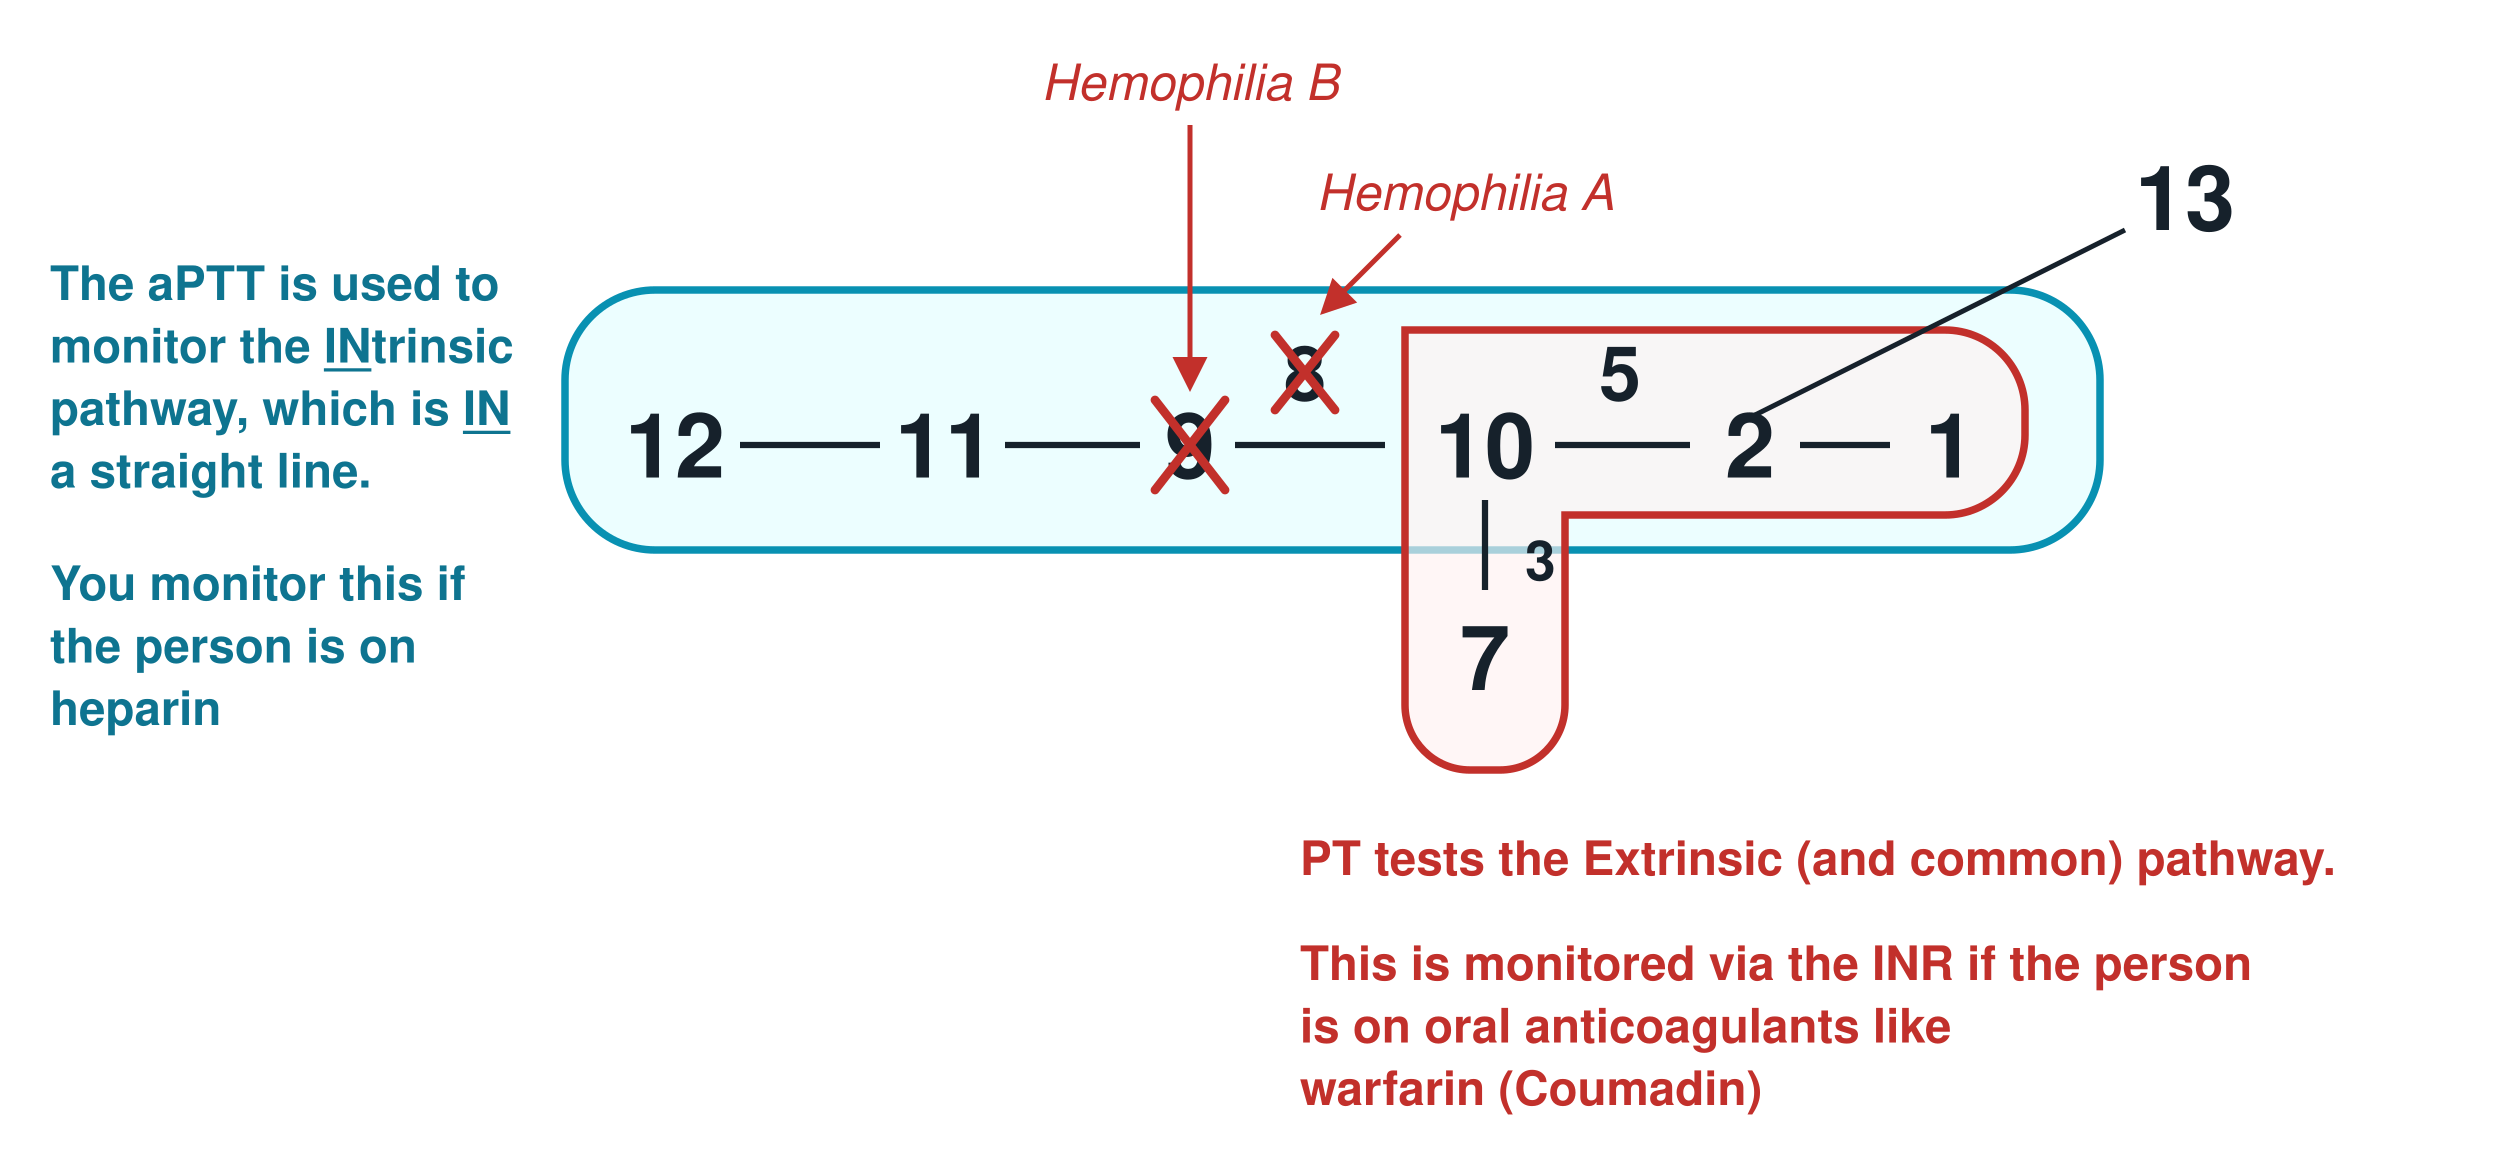
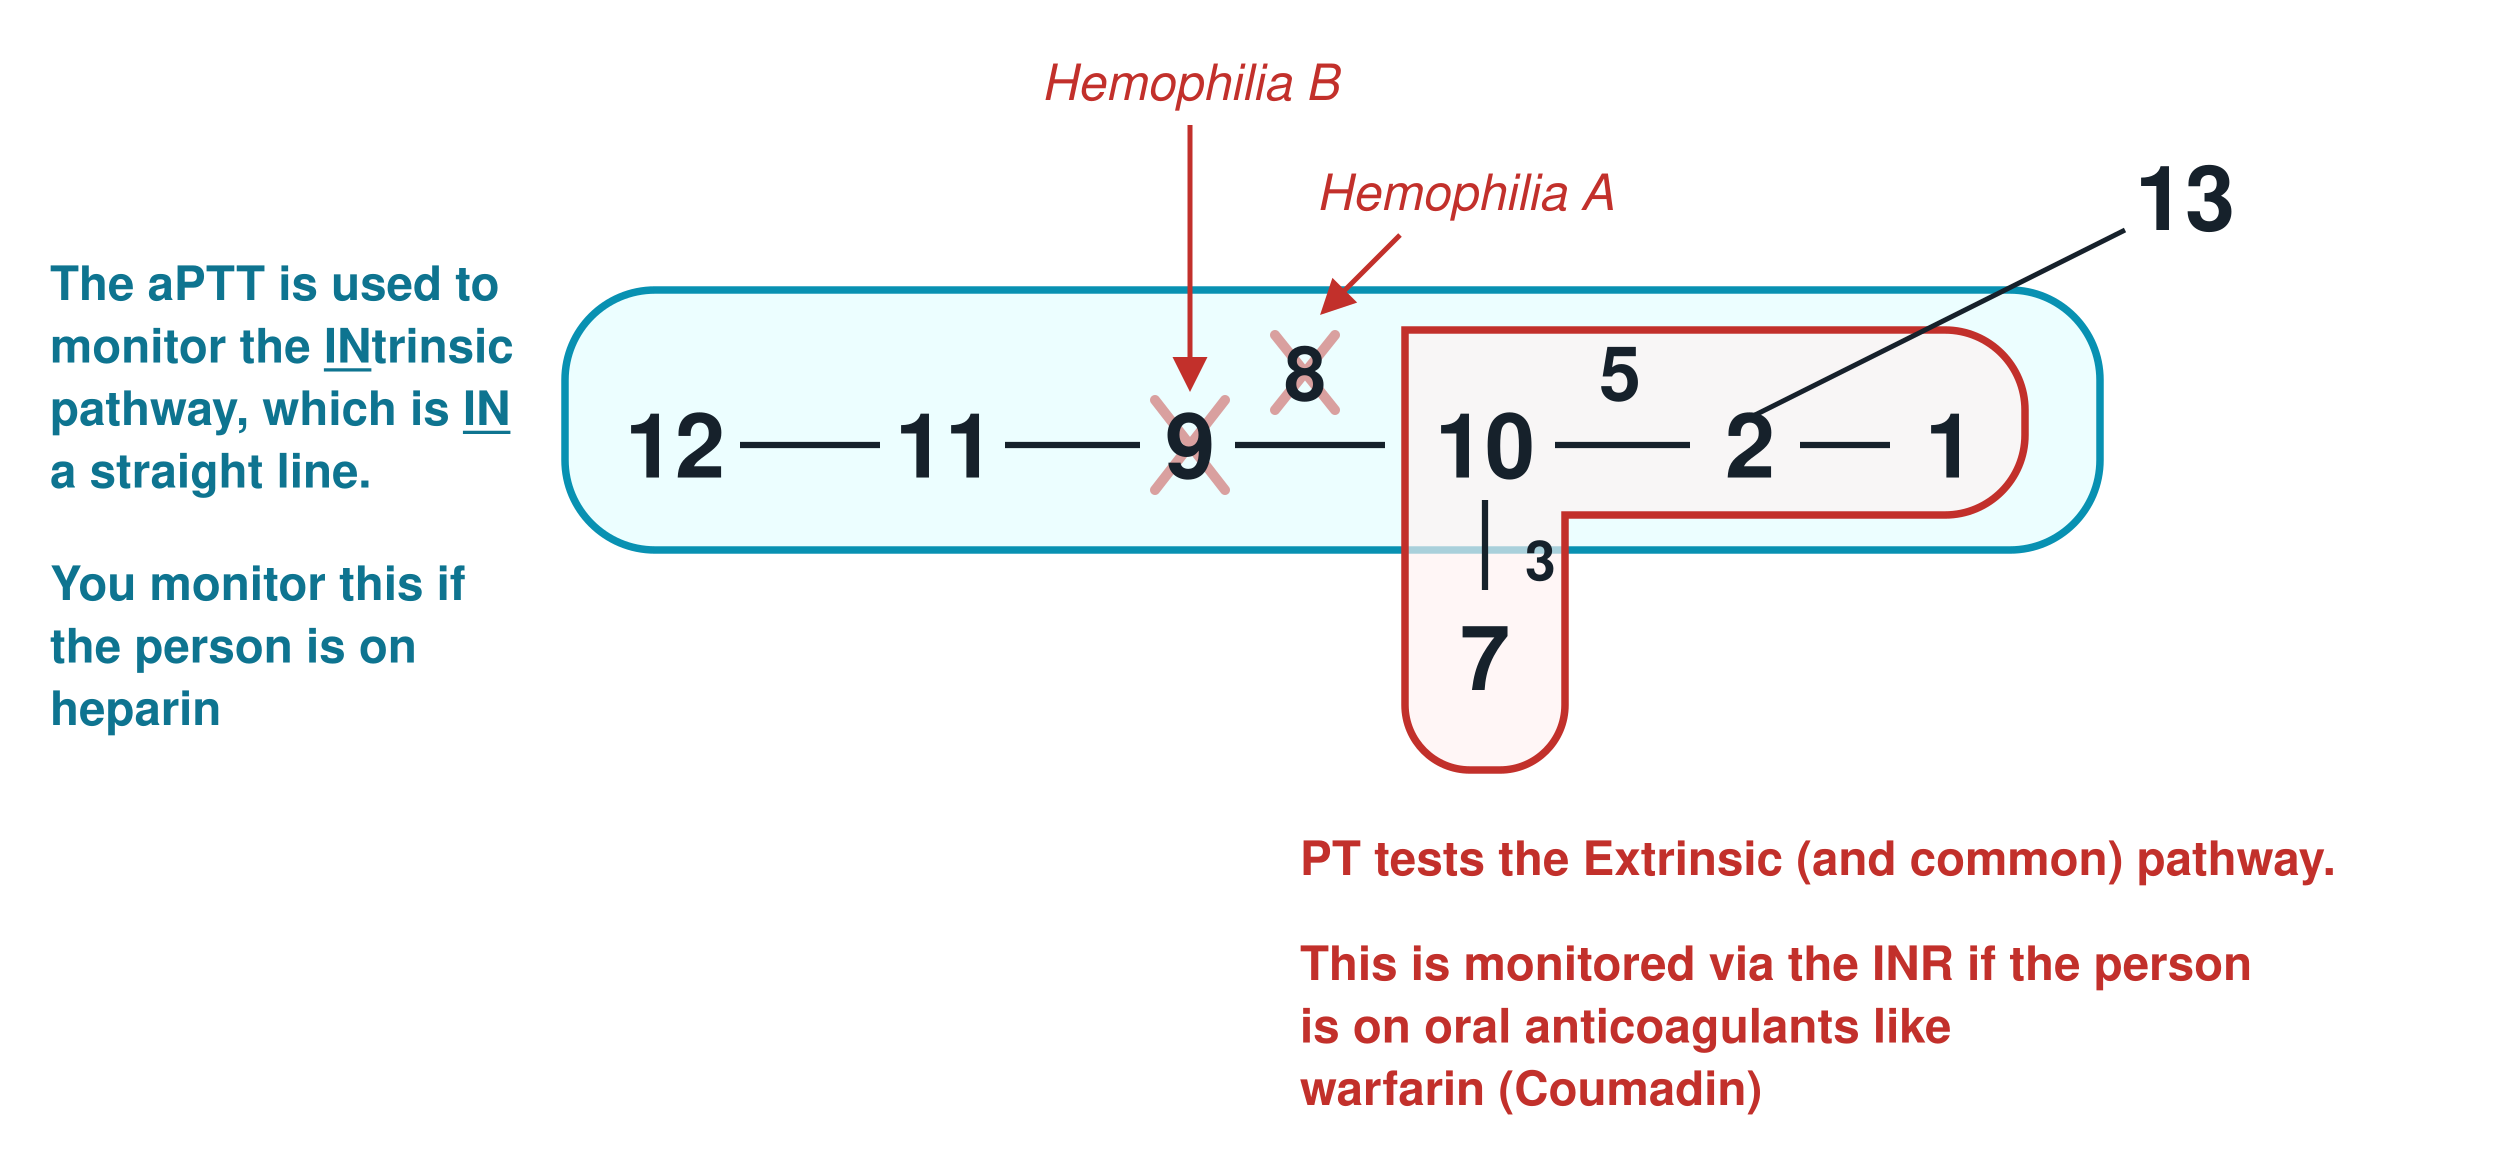
<svg xmlns="http://www.w3.org/2000/svg" width="1000" height="470" viewBox="0 0 1000 470" font-family="Helvetica, Arial, sans-serif" role="img" aria-label="Coagulation cascade written backwards: 12, 11, 9, 10, 2, 1 in a straight line is the intrinsic pathway, monitored by the aPTT (heparin). Factor 8 helps between 9 and 10, factor 5 helps between 10 and 2, factor 3 helps 7, which sits below 10. 10, 5, 2, 1 and 7 are the extrinsic and common pathway, tested by the PT and monitored with the INR (warfarin). Lack of 9 is hemophilia B, lack of 8 is hemophilia A. 13 stands apart.">
  <defs>
    <marker id="ar" viewBox="0 0 10 10" refX="8" refY="5" markerWidth="7" markerHeight="7" orient="auto">
      <path d="M0 0 L10 5 L0 10 Z" fill="#C2302B" />
    </marker>
  </defs>
  <rect width="1000" height="470" fill="#fff" />
  <rect x="226" y="116" width="614" height="104" rx="36" fill="#ECFEFF" stroke="#0891B2" stroke-width="3" />
  <path d="M562 132 H778 a32 32 0 0 1 32 32 v10 a32 32 0 0 1 -32 32 H626 V282 a26 26 0 0 1 -26 26 h-12 a26 26 0 0 1 -26 -26 Z" fill="#FFF1F1" fill-opacity="0.65" stroke="#C2302B" stroke-width="3" />
  <g stroke="#16212B" stroke-width="2.5">
    <path d="M296 178 H352 M402 178 H456 M494 178 H554 M622 178 H676 M720 178 H756" />
    <path d="M594 200 V236" />
    <path d="M850 92 L702 166" stroke-width="2" />
+   </g>
+   <g stroke="#C2302B" stroke-width="4" stroke-linecap="round" stroke-opacity="0.45">
+     <path d="M462 160 L490 196 M490 160 L462 196" />
+     <path d="M510 134 L534 164 M534 134 L510 164" />
  </g>
  <g font-size="36" font-weight="700" fill="#16212B" text-anchor="middle">
    <text x="270" y="191">12</text>
    <text x="378" y="191">11</text>
    <text x="476" y="191">9</text>
    <text x="594" y="191">10</text>
    <text x="700" y="191">2</text>
    <text x="780" y="191">1</text>
    <text x="594" y="276">7</text>
    <text x="874" y="92">13</text>
  </g>
  <g font-size="30" font-weight="700" fill="#16212B" text-anchor="middle">
    <text x="522" y="160">8</text>
    <text x="648" y="160">5</text>
  </g>
  <text x="610" y="232" font-size="22" font-weight="800" fill="#16212B">3</text>
-   <g stroke="#C2302B" stroke-width="3.5" stroke-linecap="round">
-     <path d="M462 160 L490 196 M490 160 L462 196" />
-     <path d="M510 134 L534 164 M534 134 L510 164" />
-   </g>
  <text x="476" y="40" font-size="20" font-style="italic" fill="#C2302B" text-anchor="middle">Hemophilia B</text>
  <path d="M476 50 V154" stroke="#C2302B" stroke-width="2" marker-end="url(#ar)" />
  <text x="586" y="84" font-size="20" font-style="italic" fill="#C2302B" text-anchor="middle">Hemophilia A</text>
  <path d="M560 94 L530 124" stroke="#C2302B" stroke-width="2" marker-end="url(#ar)" />
  <g font-size="19" fill="#0E7490" font-weight="700">
    <text x="20" y="120">The aPTT is used to</text>
    <text x="20" y="145">monitor the <tspan text-decoration="underline">IN</tspan>trinsic</text>
    <text x="20" y="170">pathway, which is <tspan text-decoration="underline">IN</tspan>
    </text>
    <text x="20" y="195">a straight line.</text>
    <text x="20" y="240">You monitor this if</text>
    <text x="20" y="265">the person is on</text>
    <text x="20" y="290">heparin</text>
  </g>
  <g font-size="19" fill="#C2302B" font-weight="700">
    <text x="520" y="350">PT tests the Extrinsic (and common) pathway.</text>
    <text x="520" y="392">This is monitored via the INR if the person</text>
    <text x="520" y="417">is on oral anticoagulants like</text>
    <text x="520" y="442">warfarin (Coumadin)</text>
  </g>
</svg>
